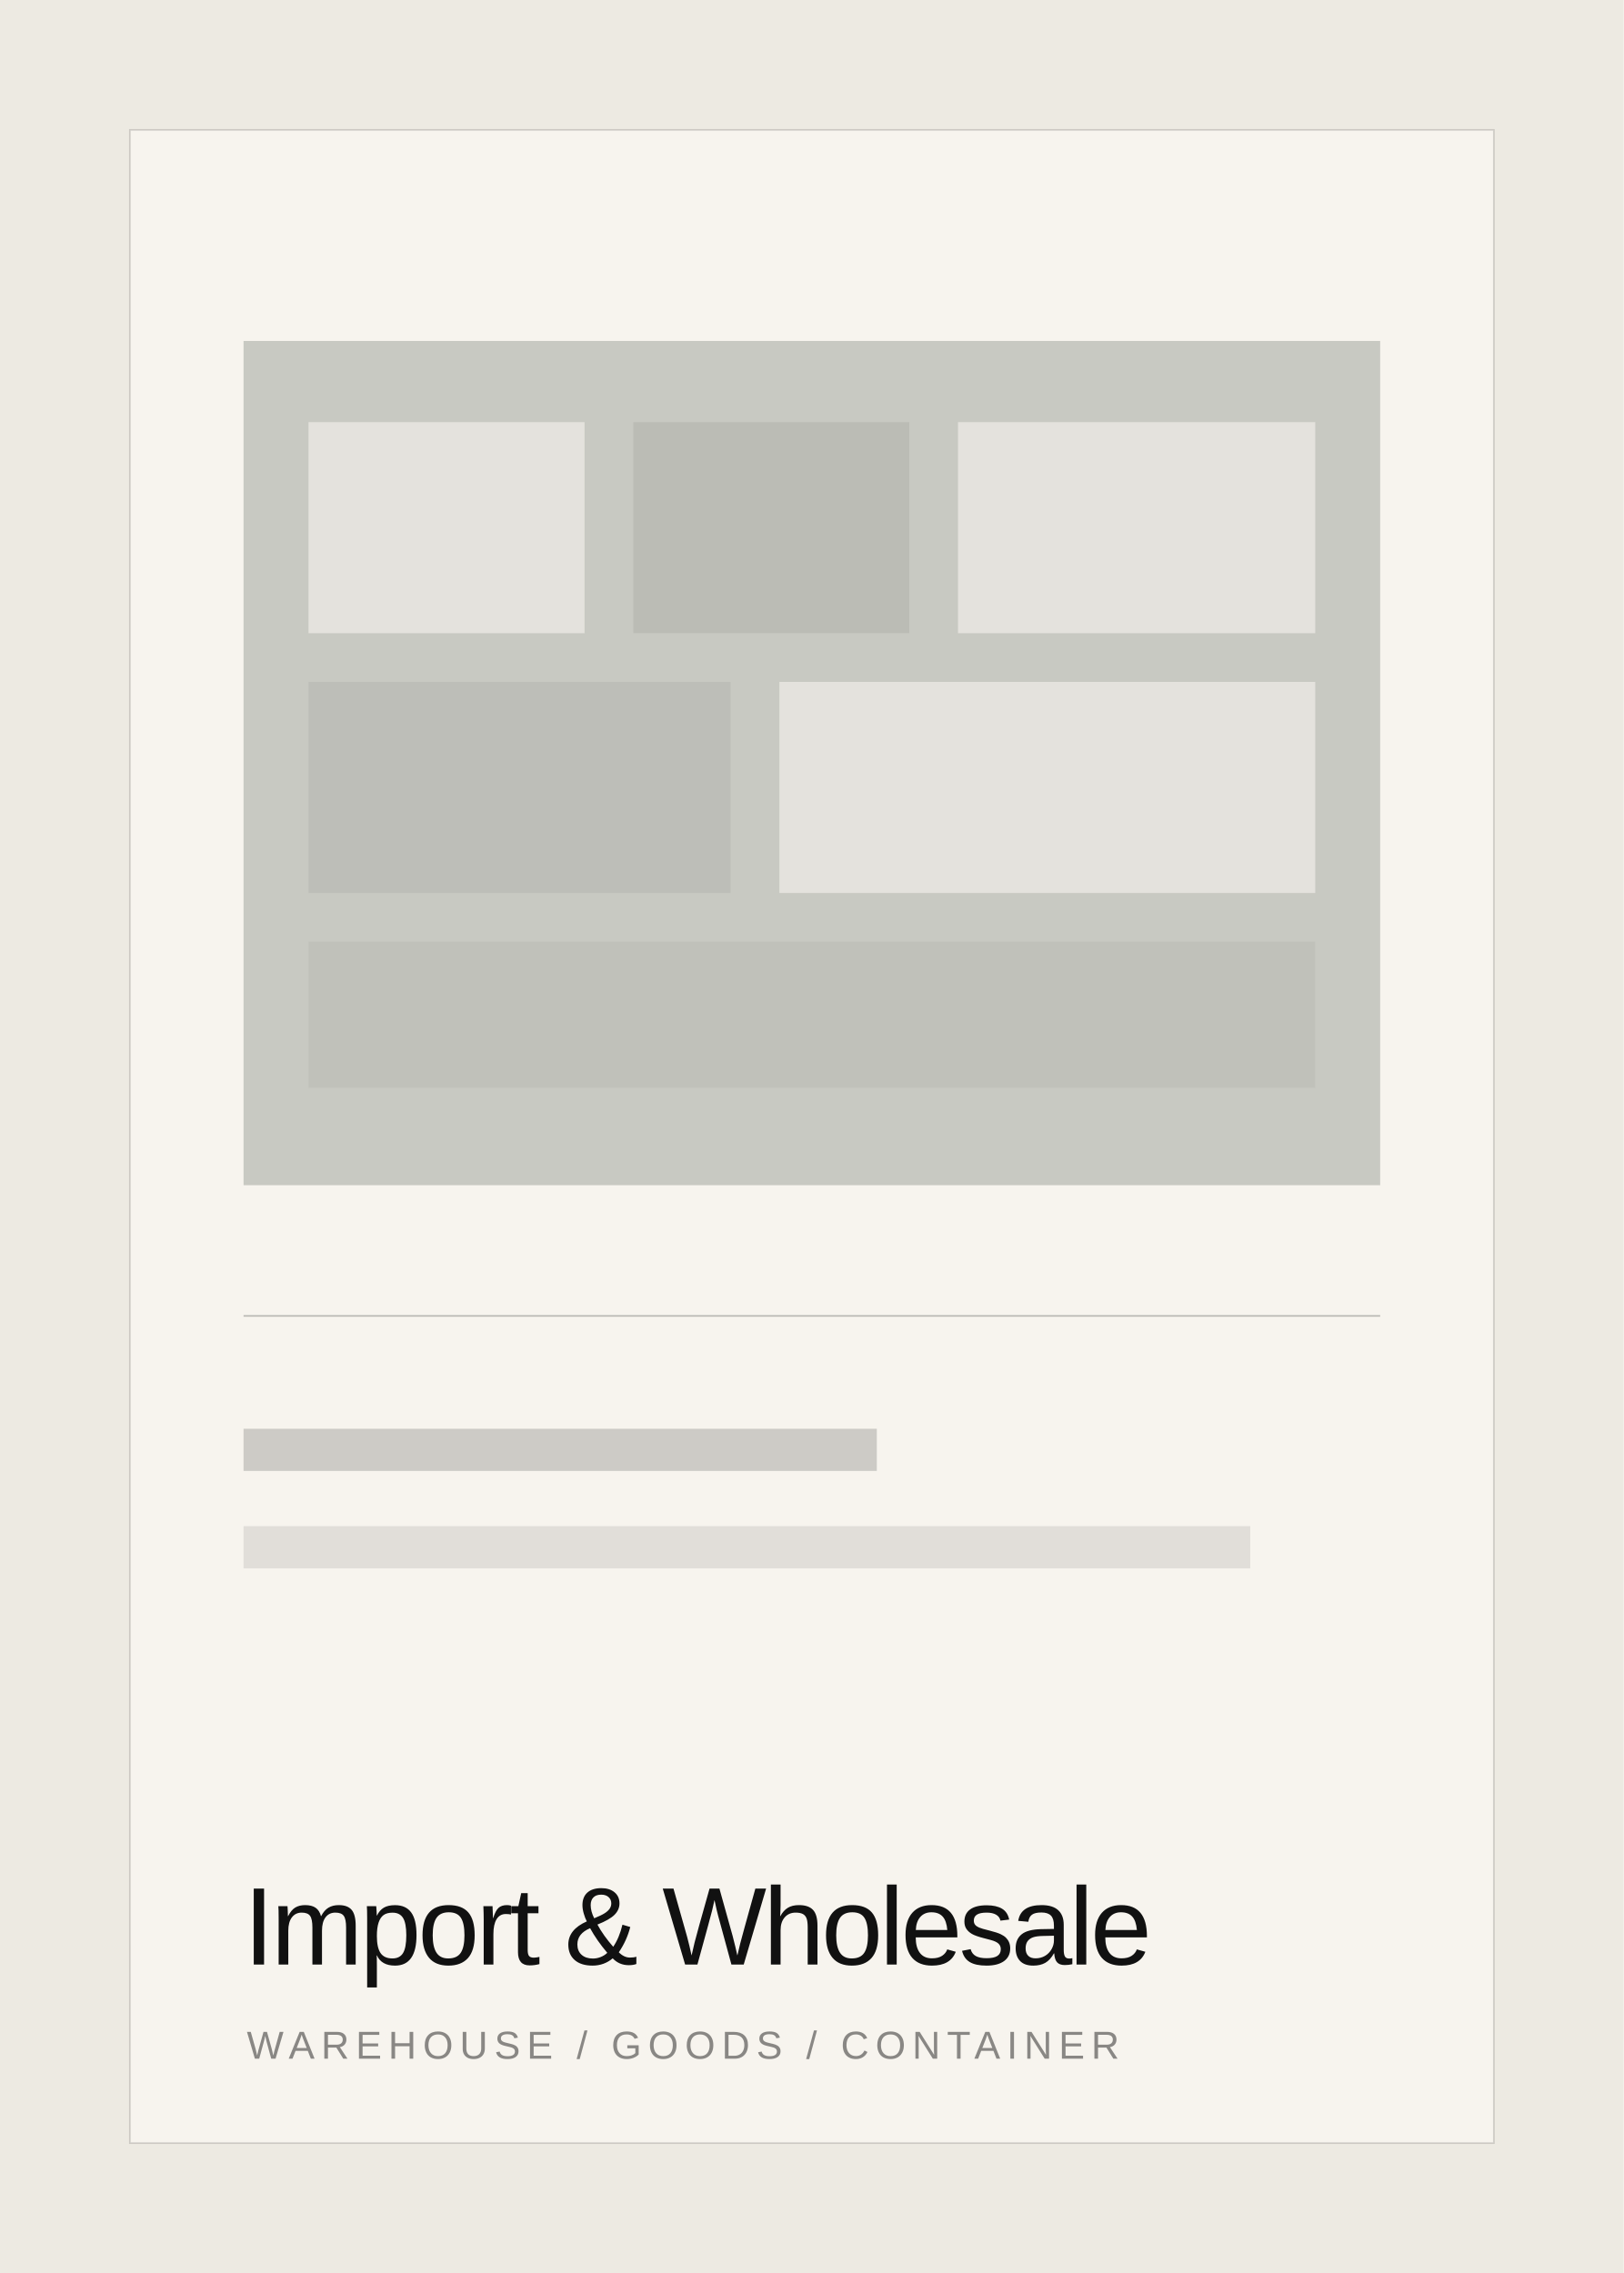
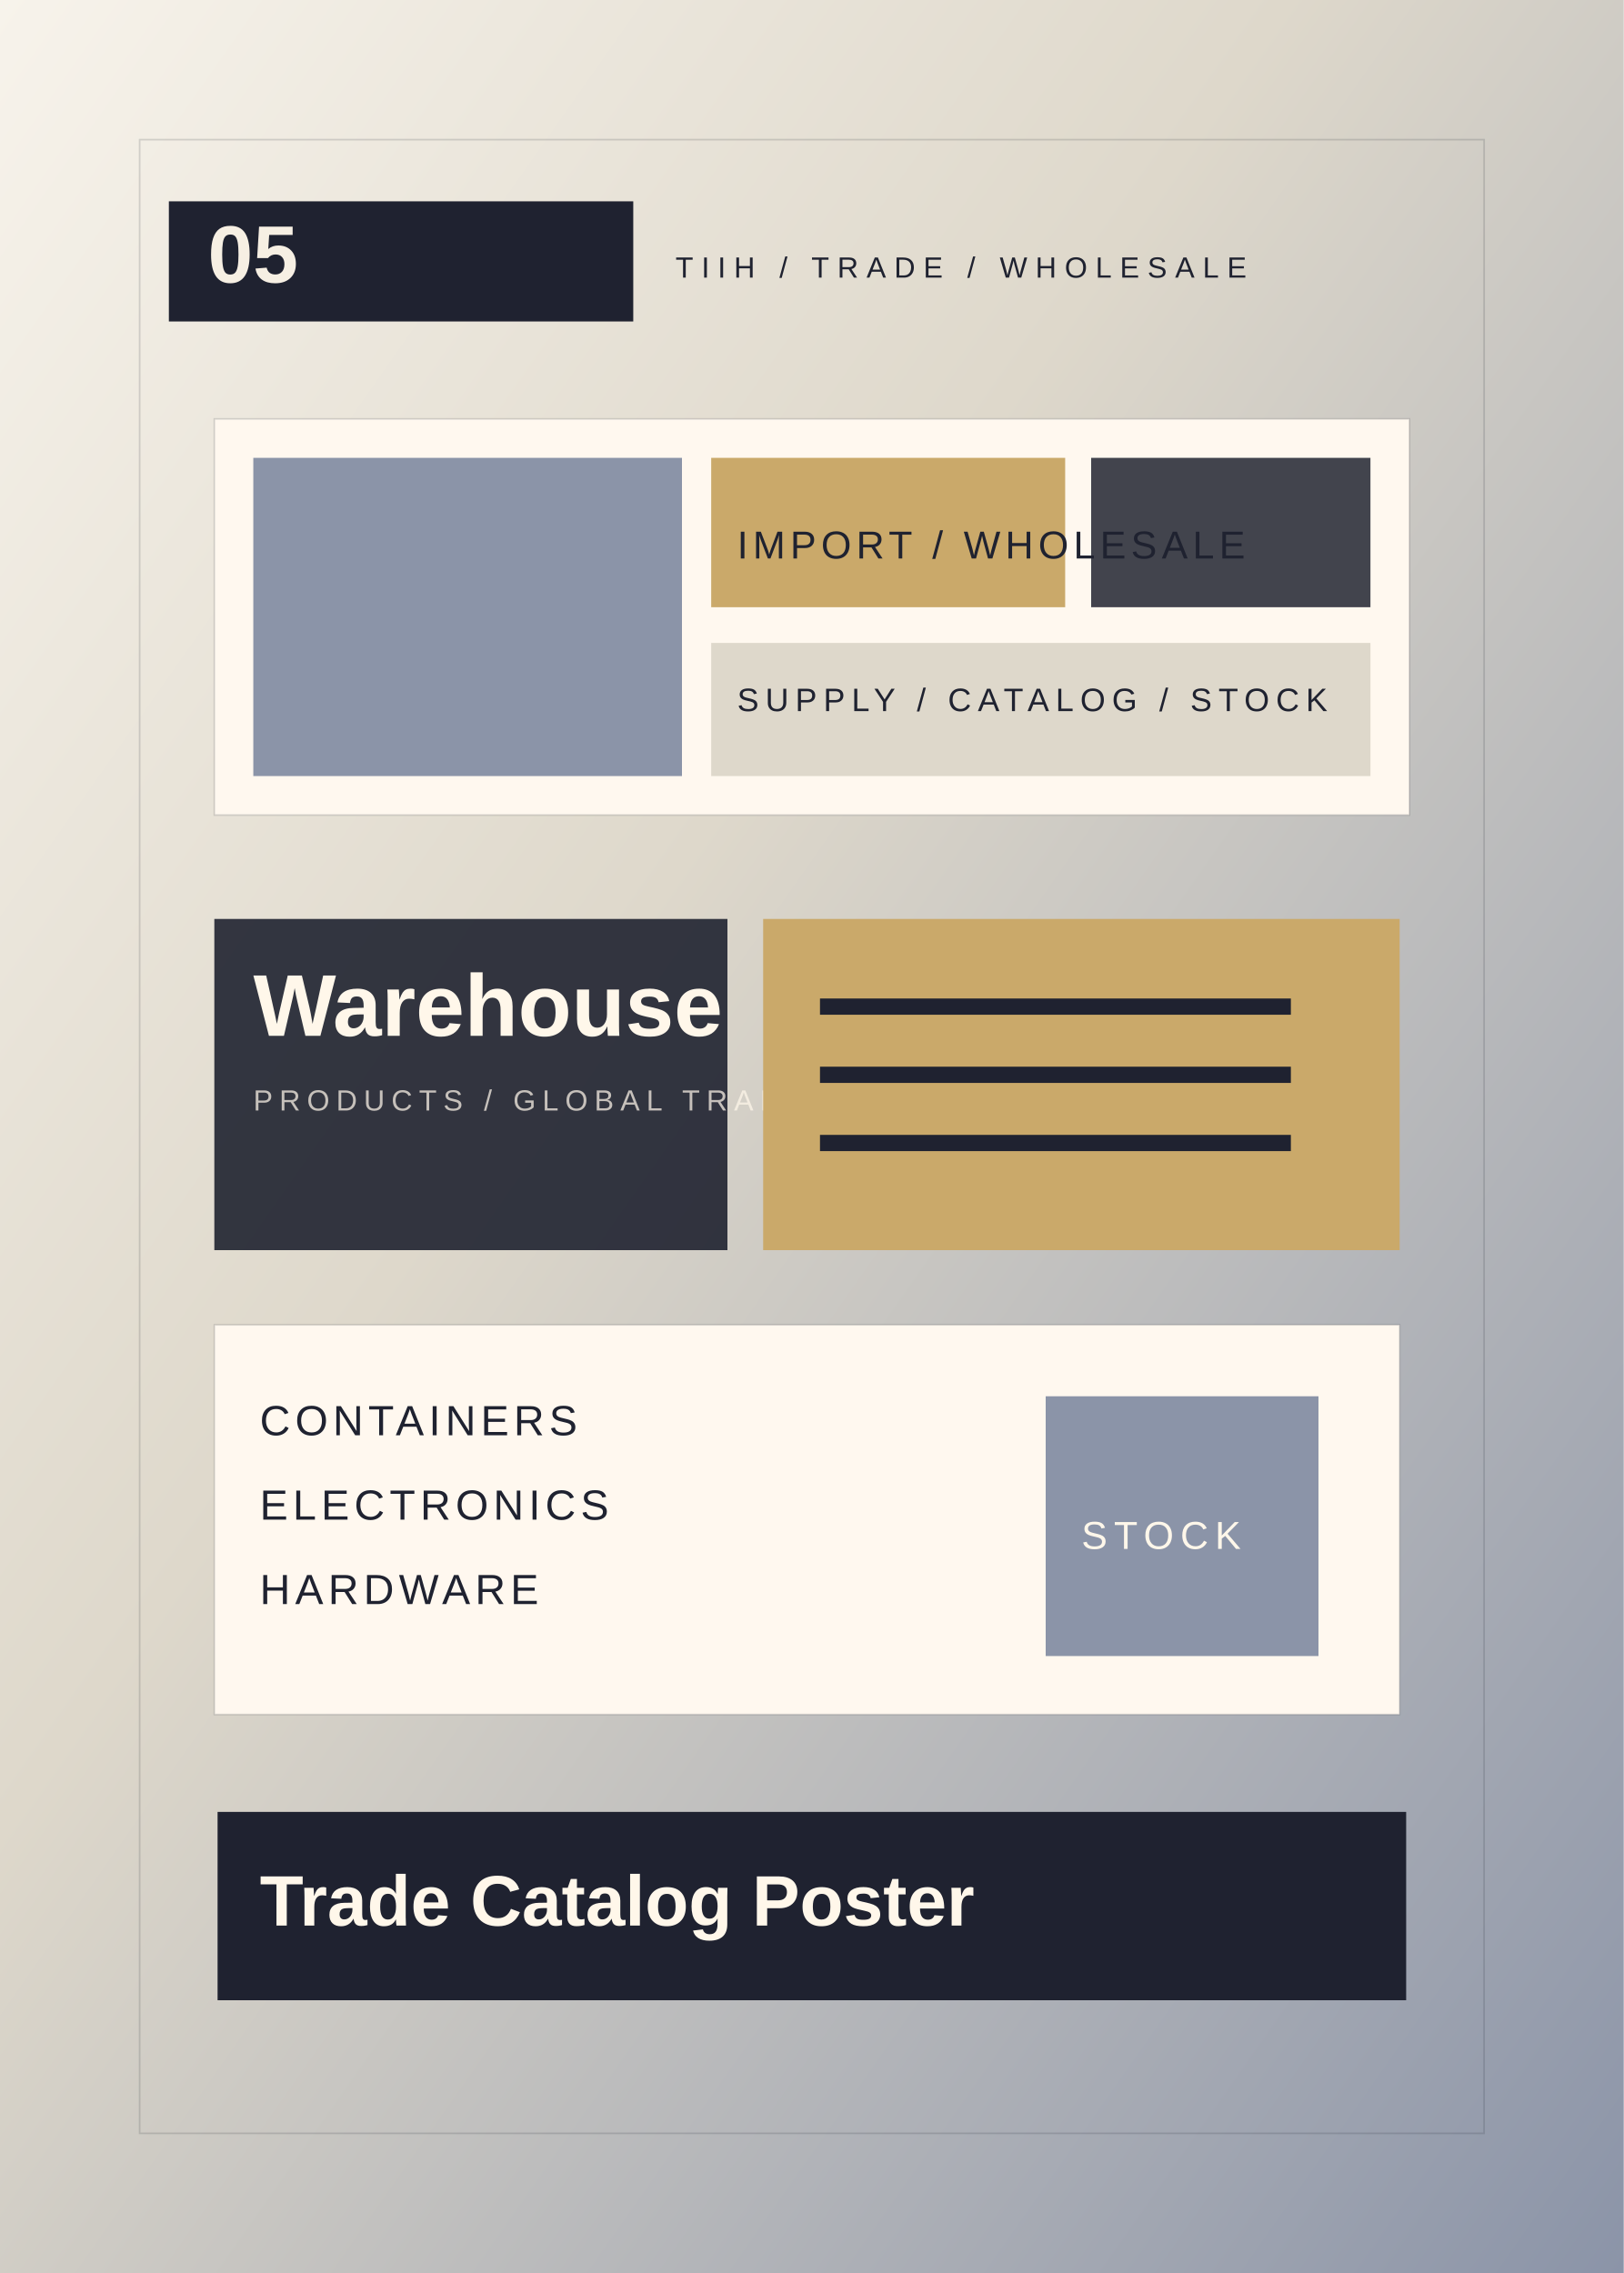
- <svg xmlns="http://www.w3.org/2000/svg" viewBox="0 0 1000 1400" role="img" aria-label="Import and wholesale template visual placeholder">
-   <rect width="1000" height="1400" fill="#edeae2" />
-   <rect x="80" y="80" width="840" height="1240" fill="#f7f4ee" stroke="#111" stroke-opacity=".16" />
-   <rect x="150" y="210" width="700" height="520" fill="#c8c9c2" />
-   <g opacity=".6">
-     <rect x="190" y="260" width="170" height="130" fill="#f7f4ee" />
-     <rect x="390" y="260" width="170" height="130" fill="#111" opacity=".12" />
-     <rect x="590" y="260" width="220" height="130" fill="#f7f4ee" />
-     <rect x="190" y="420" width="260" height="130" fill="#111" opacity=".1" />
-     <rect x="480" y="420" width="330" height="130" fill="#f7f4ee" />
-     <rect x="190" y="580" width="620" height="90" fill="#111" opacity=".08" />
+ <svg xmlns="http://www.w3.org/2000/svg" viewBox="0 0 1000 1400" role="img" aria-label="Import wholesale poster">
+   <defs>
+     <linearGradient id="i-bg" x1="0" x2="1" y1="0" y2="1">
+       <stop offset="0" stop-color="#f7f3eb" />
+       <stop offset=".4" stop-color="#ded8cb" />
+       <stop offset="1" stop-color="#8b94a8" />
+     </linearGradient>
+   </defs>
+   <rect width="1000" height="1400" fill="url(#i-bg)" />
+   <rect x="86" y="86" width="828" height="1228" fill="none" stroke="#1f2230" stroke-opacity=".16" />
+   <rect x="104" y="124" width="286" height="74" fill="#1f2230" />
+   <text x="128" y="174" fill="#f6efe3" font-family="Arial, Helvetica, sans-serif" font-size="50" font-weight="700">05</text>
+   <text x="416" y="171" fill="#1f2230" font-family="Arial, Helvetica, sans-serif" font-size="18" letter-spacing="5">TIIH / TRADE / WHOLESALE</text>
+   <rect x="132" y="258" width="736" height="244" fill="#fff8ef" stroke="#1f2230" stroke-opacity=".16" />
+   <rect x="156" y="282" width="264" height="196" fill="#8b94a8" />
+   <rect x="438" y="282" width="218" height="92" fill="#caa96a" />
+   <rect x="672" y="282" width="172" height="92" fill="#1f2230" opacity=".84" />
+   <rect x="438" y="396" width="406" height="82" fill="#ded8cb" />
+   <text x="454" y="344" fill="#1f2230" font-family="Arial, Helvetica, sans-serif" font-size="24" letter-spacing="3">IMPORT / WHOLESALE</text>
+   <text x="454" y="438" fill="#1f2230" font-family="Arial, Helvetica, sans-serif" font-size="20" letter-spacing="4">SUPPLY / CATALOG / STOCK</text>
+   <rect x="132" y="566" width="316" height="204" fill="#1f2230" opacity=".9" />
+   <text x="156" y="638" fill="#fff7ea" font-family="Arial, Helvetica, sans-serif" font-size="54" font-weight="700">Warehouse</text>
+   <text x="156" y="684" fill="#fff7ea" opacity=".72" font-family="Arial, Helvetica, sans-serif" font-size="18" letter-spacing="4">PRODUCTS / GLOBAL TRADE</text>
+   <rect x="470" y="566" width="392" height="204" fill="#caa96a" />
+   <g fill="none" stroke="#1f2230" stroke-width="10" stroke-linecap="square">
+     <path d="M510 620h280" />
+     <path d="M510 662h280" />
+     <path d="M510 704h280" />
  </g>
-   <rect x="150" y="810" width="700" height="1" fill="#111" opacity=".26" />
-   <rect x="150" y="880" width="390" height="26" fill="#111" opacity=".18" />
-   <rect x="150" y="940" width="620" height="26" fill="#111" opacity=".1" />
-   <text x="150" y="1210" fill="#111" font-family="Arial, Helvetica, sans-serif" font-size="68" letter-spacing="-2">Import &amp; Wholesale</text>
-   <text x="152" y="1268" fill="#111" opacity=".48" font-family="Arial, Helvetica, sans-serif" font-size="24" letter-spacing="4">WAREHOUSE / GOODS / CONTAINER</text>
+   <rect x="132" y="816" width="730" height="240" fill="#fff8ef" stroke="#1f2230" stroke-opacity=".16" />
+   <g fill="#1f2230" font-family="Arial, Helvetica, sans-serif" letter-spacing="3">
+     <text x="160" y="884" font-size="26">CONTAINERS</text>
+     <text x="160" y="936" font-size="26">ELECTRONICS</text>
+     <text x="160" y="988" font-size="26">HARDWARE</text>
+   </g>
+   <rect x="644" y="860" width="168" height="160" fill="#8b94a8" />
+   <text x="666" y="954" fill="#fff7ea" font-family="Arial, Helvetica, sans-serif" font-size="24" letter-spacing="4">STOCK</text>
+   <rect x="134" y="1116" width="732" height="116" fill="#1f2230" />
+   <text x="160" y="1186" fill="#fff7ea" font-family="Arial, Helvetica, sans-serif" font-size="44" font-weight="700">Trade Catalog Poster</text>
</svg>
